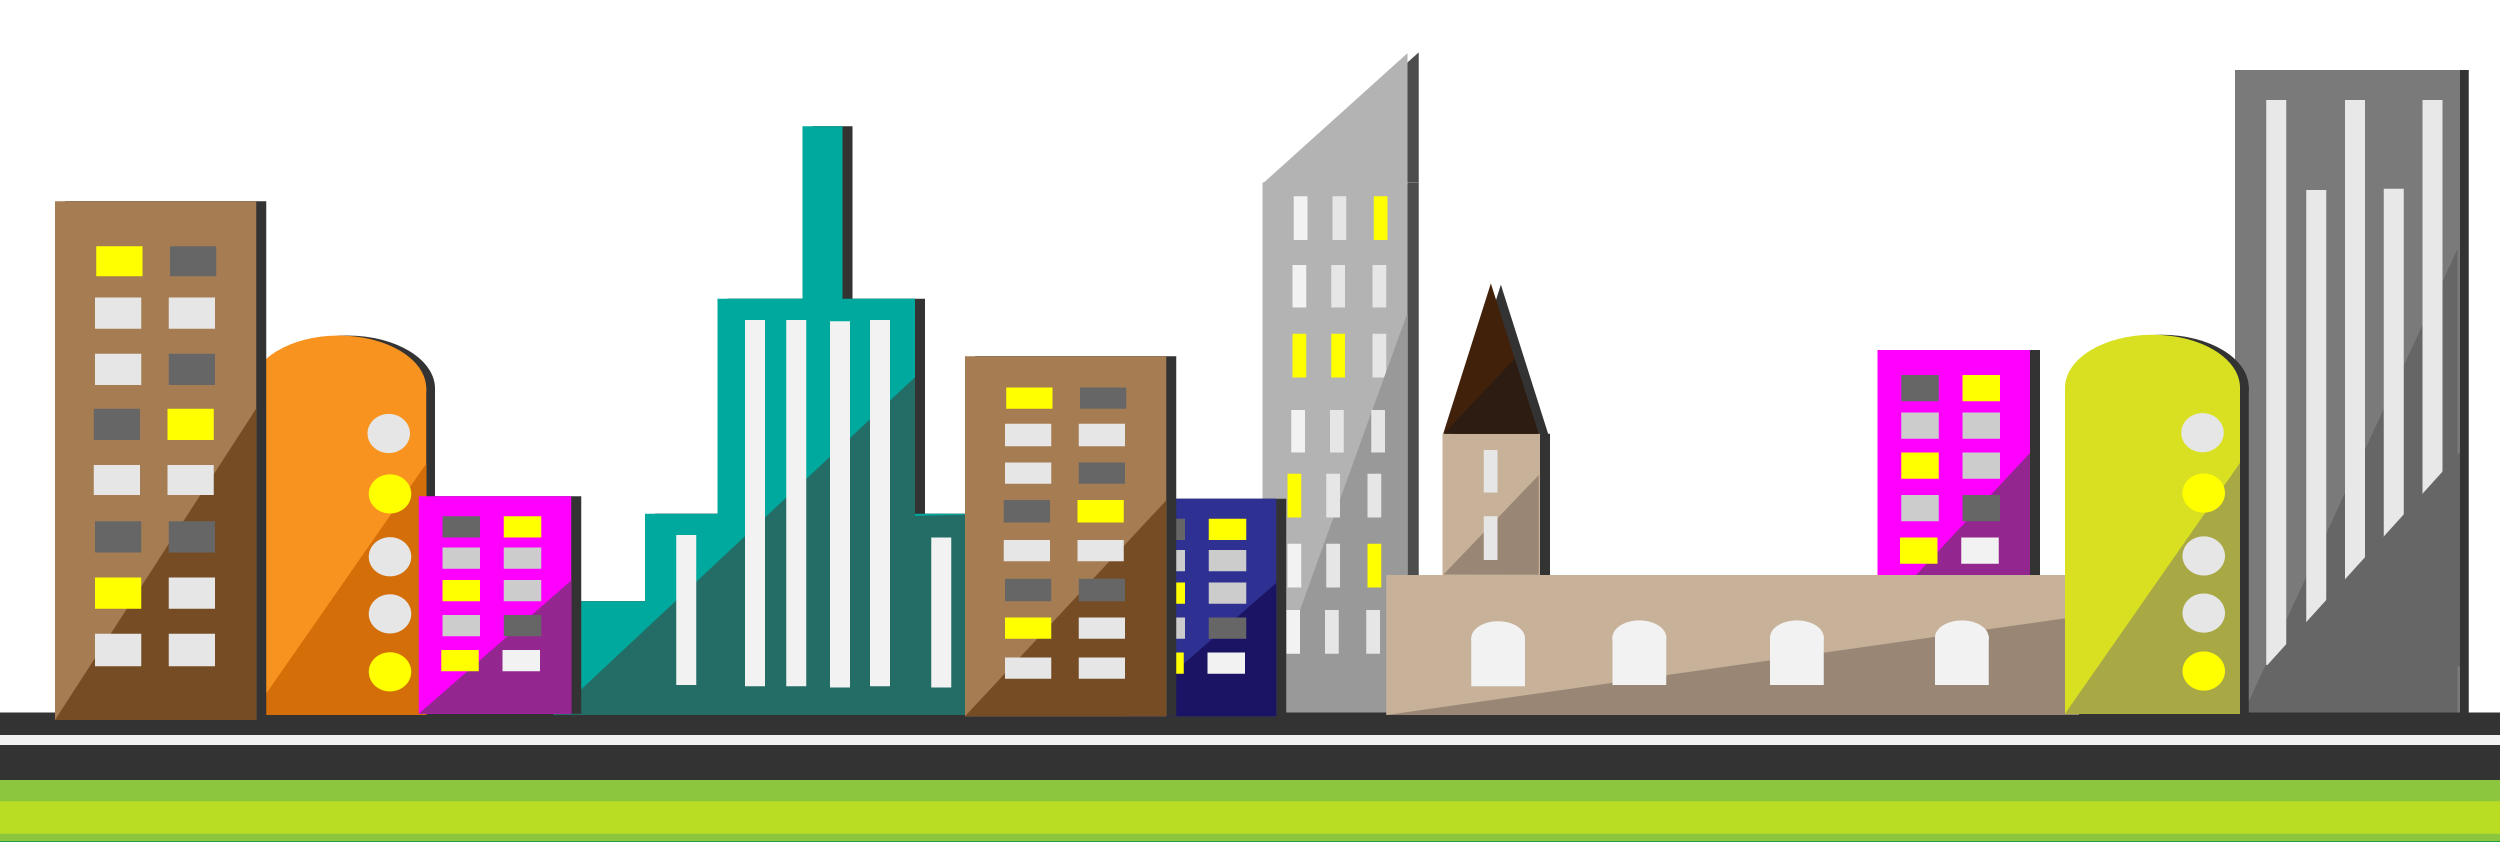
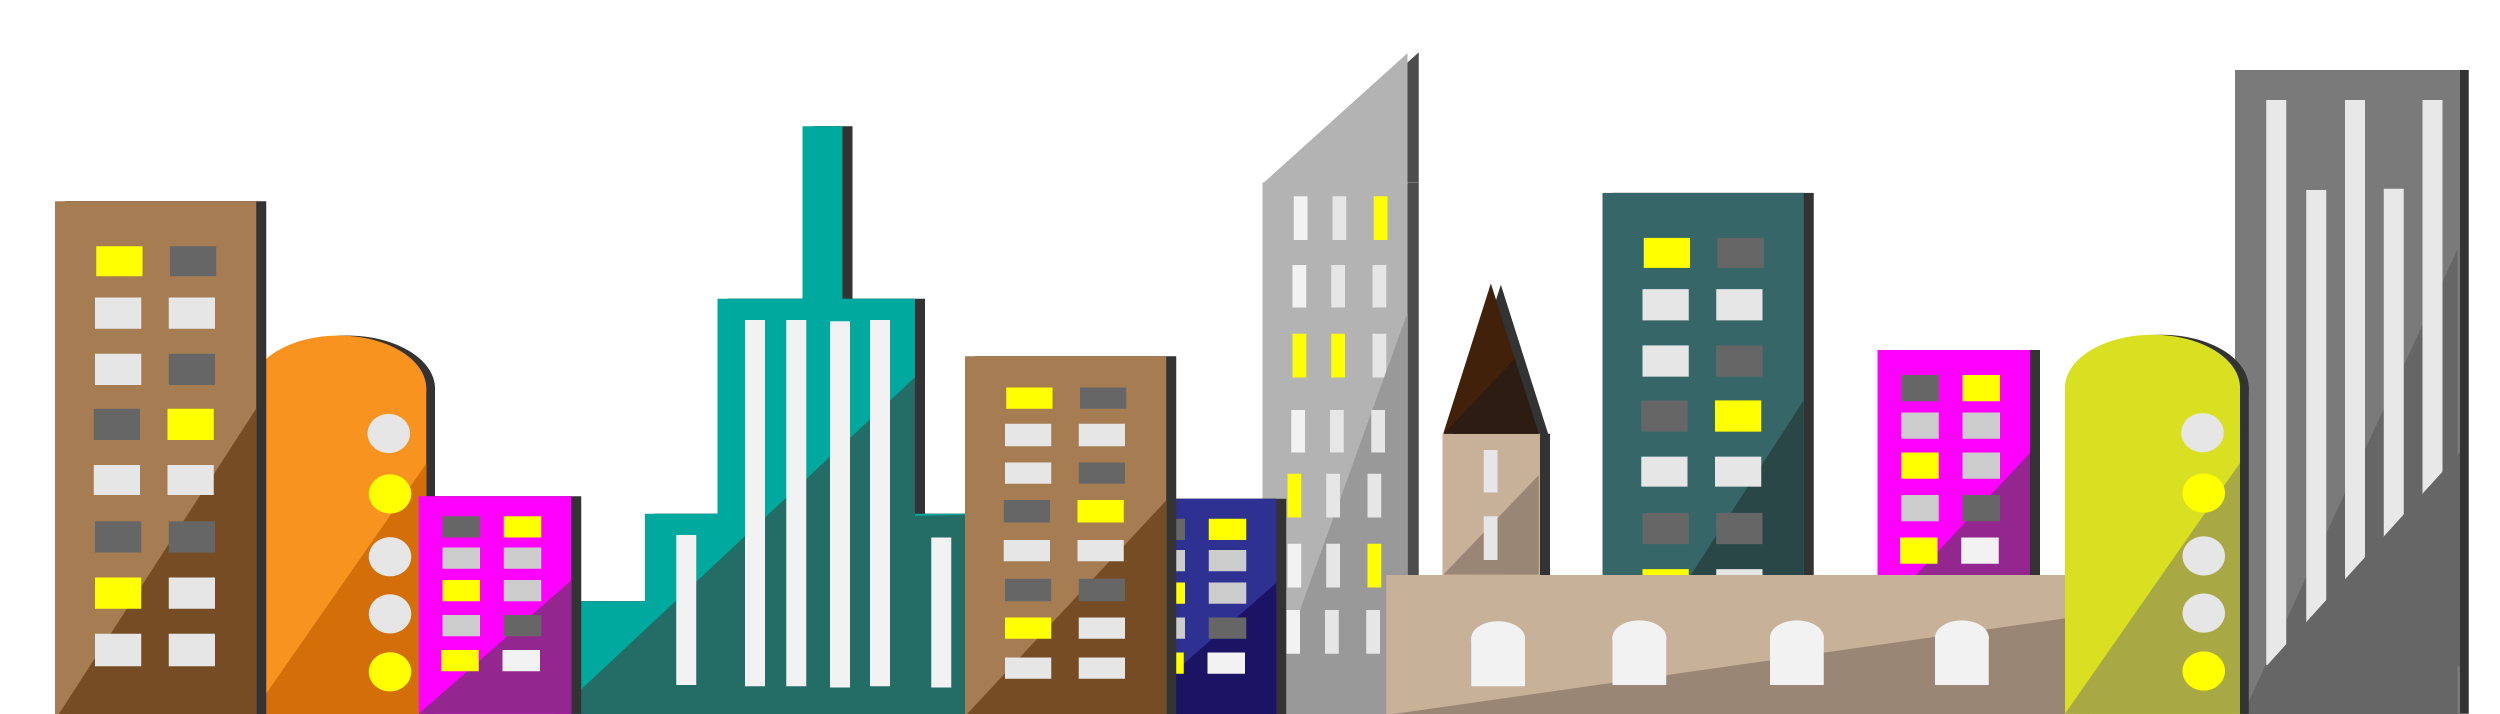
- <svg xmlns="http://www.w3.org/2000/svg" version="1.2" baseProfile="tiny" id="Layer_1" x="0px" y="0px" width="2000px" height="673px" viewBox="0 0 2000 673" xml:space="preserve">
+ <svg xmlns="http://www.w3.org/2000/svg" version="1.1" id="Layer_1" x="0px" y="0px" width="2000px" height="571px" viewBox="0 0 2000 571" enable-background="new 0 0 2000 571" xml:space="preserve">
+   <g>
+     <rect x="1290" y="154.316" fill="#333333" width="161" height="415" />
+     <rect x="1282" y="154.316" fill="#366668" width="161" height="415" />
+     <polygon fill="#294747" points="1282,569.316 1443,569.316 1443,320.083  " />
+     <rect x="1315" y="190.316" fill="#FFFF00" width="37" height="24" />
+     <rect x="1374" y="190.316" fill="#666666" width="37" height="24" />
+     <rect x="1314" y="231.316" fill="#E6E6E6" width="37" height="25" />
+     <rect x="1373" y="231.316" fill="#E6E6E6" width="37" height="25" />
+     <rect x="1314" y="276.316" fill="#E6E6E6" width="37" height="25" />
+     <rect x="1373" y="276.316" fill="#666666" width="37" height="25" />
+     <rect x="1313" y="320.316" fill="#666666" width="37" height="25" />
+     <rect x="1372" y="320.316" fill="#FFFF00" width="37" height="25" />
+     <rect x="1313" y="365.316" fill="#E6E6E6" width="37" height="24" />
+     <rect x="1372" y="365.316" fill="#E6E6E6" width="37" height="24" />
+     <rect x="1314" y="410.316" fill="#666666" width="37" height="25" />
+     <rect x="1373" y="410.316" fill="#666666" width="37" height="25" />
+     <rect x="1314" y="455.316" fill="#FFFF00" width="37" height="25" />
+     <rect x="1373" y="455.316" fill="#E6E6E6" width="37" height="25" />
+     <rect x="1314" y="500.316" fill="#E6E6E6" width="37" height="26" />
+     <rect x="1373" y="500.316" fill="#E6E6E6" width="37" height="26" />
+   </g>
  <g>
    <g>
      <rect x="1019" y="146" fill="#4D4D4D" width="116" height="426" />
      <polygon fill="#4D4D4D" points="1019,146 1135,146 1135,41.848   " />
    </g>
    <g>
      <rect x="1010" y="146" fill="#B3B3B3" width="116" height="425" />
      <polygon fill="#B3B3B3" points="1010,147 1126,147 1126,42.5   " />
    </g>
    <rect x="1035" y="157" fill="#F2F2F2" width="11" height="35" />
    <rect x="1066" y="157" fill="#E6E6E6" width="11" height="35" />
    <rect x="1099" y="157" fill="#FFFF00" width="11" height="35" />
    <rect x="1034" y="212" fill="#F2F2F2" width="11" height="34" />
    <rect x="1065" y="212" fill="#E6E6E6" width="11" height="34" />
    <rect x="1098" y="212" fill="#E6E6E6" width="11" height="34" />
    <rect x="1034" y="267" fill="#FFFF00" width="11" height="35" />
    <rect x="1065" y="267" fill="#FFFF00" width="11" height="35" />
    <rect x="1098" y="267" fill="#E6E6E6" width="11" height="35" />
    <polygon fill="#999999" points="1010,571 1126,571 1126,250.154  " />
    <rect x="1033" y="328" fill="#F2F2F2" width="11" height="34" />
    <rect x="1064" y="328" fill="#E6E6E6" width="11" height="34" />
    <rect x="1097" y="328" fill="#E6E6E6" width="11" height="34" />
    <rect x="1030" y="379" fill="#FFFF00" width="11" height="35" />
    <rect x="1061" y="379" fill="#E6E6E6" width="11" height="35" />
    <rect x="1094" y="379" fill="#E6E6E6" width="11" height="35" />
    <rect x="1030" y="435" fill="#F2F2F2" width="11" height="35" />
    <rect x="1061" y="435" fill="#E6E6E6" width="11" height="35" />
    <rect x="1094" y="435" fill="#FFFF00" width="11" height="35" />
    <rect x="1029" y="488" fill="#F2F2F2" width="11" height="35" />
    <rect x="1060" y="488" fill="#E6E6E6" width="11" height="35" />
    <rect x="1093" y="488" fill="#E6E6E6" width="11" height="35" />
  </g>
  <g>
    <g>
      <rect x="1795" y="56" fill="#333333" width="180" height="515" />
    </g>
    <g>
      <rect x="1788" y="56" fill="#7A7A7A" width="180" height="516" />
      <polygon fill="#666666" points="1794,572 1966,572 1966,199.22   " />
      <rect x="1813" y="80" fill="#E8E8E8" width="16" height="452" />
      <rect x="1845" y="152" fill="#E8E8E8" width="16" height="380" />
      <rect x="1876" y="80" fill="#E8E8E8" width="16" height="451" />
      <rect x="1907" y="151" fill="#E8E8E8" width="16" height="380" />
      <rect x="1938" y="80" fill="#E8E8E8" width="16" height="452" />
      <polygon fill="#666666" points="1813,533 1968,533 1968,361.816   " />
    </g>
  </g>
-   <rect y="570" fill="#333333" width="2000" height="66" />
-   <rect y="588" fill="#F2F2F2" width="2000" height="8" />
-   <rect y="624" fill="#8CC63F" width="2000" height="101" />
-   <rect y="641" fill="#B9DD22" width="2000" height="26" />
-   <rect y="673" fill="#009245" width="2000" height="15" />
-   <rect y="697" fill="#009245" width="2000" height="15" />
  <g>
    <rect x="1510" y="280" fill="#333333" width="122" height="213" />
    <rect x="1502" y="280" fill="#FF00FF" width="122" height="213" />
-     <polygon fill="#93278F" points="1502,493 1624,493 1624,362.313  " />
+     <polygon fill="#93278F" points="1502,493 1624,493 1624,362.312  " />
    <rect x="1521" y="300" fill="#666666" width="30" height="21" />
    <rect x="1570" y="300" fill="#FFFF00" width="30" height="21" />
    <rect x="1521" y="330" fill="#CCCCCC" width="30" height="21" />
    <rect x="1570" y="330" fill="#CCCCCC" width="30" height="21" />
    <rect x="1521" y="362" fill="#FFFF00" width="30" height="21" />
    <rect x="1570" y="362" fill="#CCCCCC" width="30" height="21" />
    <rect x="1521" y="396" fill="#CCCCCC" width="30" height="21" />
    <rect x="1570" y="396" fill="#666666" width="30" height="21" />
    <rect x="1520" y="430" fill="#FFFF00" width="30" height="21" />
    <rect x="1569" y="430" fill="#F2F2F2" width="30" height="21" />
  </g>
  <g>
    <rect x="582" y="239" fill="#333333" width="158" height="177" />
    <rect x="524" y="411" fill="#333333" width="269" height="72" />
    <rect x="451" y="481" fill="#333333" width="405" height="91" />
    <rect x="650" y="101" fill="#333333" width="32" height="144" />
    <rect x="574" y="239" fill="#00A99D" width="158" height="177" />
    <rect x="516" y="411" fill="#00A99D" width="269" height="72" />
    <rect x="443" y="481" fill="#00A99D" width="405" height="91" />
    <rect x="642" y="101" fill="#00A99D" width="32" height="144" />
    <polygon fill="#236D66" points="443,572 848,572 848,481.315 785,482.295 785,411.444 732,412.75 732,301.741  " />
    <rect x="596" y="256" fill="#F2F2F2" width="16" height="293" />
    <rect x="629" y="256" fill="#F2F2F2" width="16" height="293" />
    <rect x="664" y="257" fill="#F2F2F2" width="16" height="293" />
    <rect x="696" y="256" fill="#F2F2F2" width="16" height="293" />
    <rect x="745" y="430" fill="#F2F2F2" width="16" height="120" />
    <rect x="541" y="428" fill="#F2F2F2" width="16" height="120" />
  </g>
  <g>
    <rect x="907" y="399" fill="#333333" width="122" height="174" />
    <rect x="899" y="399" fill="#2E3192" width="122" height="174" />
    <polygon fill="#1B1464" points="899,573 1021,573 1021,466.296  " />
    <rect x="918" y="415" fill="#666666" width="30" height="17" />
    <rect x="967" y="415" fill="#FFFF00" width="30" height="17" />
    <rect x="918" y="440" fill="#CCCCCC" width="30" height="17" />
    <rect x="967" y="440" fill="#CCCCCC" width="30" height="17" />
    <rect x="918" y="466" fill="#FFFF00" width="30" height="17" />
    <rect x="967" y="466" fill="#CCCCCC" width="30" height="17" />
    <rect x="918" y="494" fill="#CCCCCC" width="30" height="17" />
    <rect x="967" y="494" fill="#666666" width="30" height="17" />
    <rect x="917" y="522" fill="#FFFF00" width="30" height="17" />
    <rect x="966" y="522" fill="#F2F2F2" width="30" height="17" />
  </g>
  <g>
    <g>
      <rect x="208" y="310" fill="#333333" width="140" height="262" />
      <ellipse fill="#333333" cx="278" cy="310.883" rx="70" ry="42.445" />
    </g>
    <g>
      <rect x="201" y="310" fill="#F7931E" width="140" height="262" />
      <ellipse fill="#F7931E" cx="271" cy="310.883" rx="70" ry="42.445" />
      <polygon fill="#D36E09" points="201,572 341,572 341,370.959   " />
      <ellipse fill="#E6E6E6" cx="311" cy="346.798" rx="17" ry="15.672" />
      <ellipse fill="#FFFF00" cx="312" cy="395.119" rx="17" ry="15.672" />
      <ellipse fill="#E6E6E6" cx="312" cy="445.4" rx="17" ry="15.672" />
      <ellipse fill="#E6E6E6" cx="312" cy="491.11" rx="17" ry="15.672" />
      <ellipse fill="#FFFF00" cx="312" cy="537.473" rx="17" ry="15.672" />
    </g>
  </g>
  <g>
    <g>
      <rect x="1162" y="347" fill="#333333" width="78" height="113" />
      <polygon fill="#333333" points="1162.561,348 1200.688,227.749 1238.812,348   " />
      <rect x="1117" y="460" fill="#333333" width="554" height="113" />
    </g>
    <g>
      <rect x="1154" y="347" fill="#C7B299" width="78" height="113" />
      <polygon fill="#42210B" points="1154.561,347 1192.688,226.748 1230.812,347   " />
      <rect x="1109" y="460" fill="#C7B299" width="554" height="112" />
      <polygon fill="#998675" points="1109,572 1663,493.069 1663,572   " />
      <polygon fill="#998675" points="1154.748,459.604 1231,380.101 1231,459.767   " />
      <rect x="1187" y="360" fill="#E6E6E6" width="11" height="34" />
      <rect x="1187" y="413" fill="#E6E6E6" width="11" height="35" />
      <g>
        <rect x="1177" y="510" fill="#F2F2F2" width="43" height="39" />
        <ellipse fill="#F2F2F2" cx="1198.5" cy="510.7" rx="21.5" ry="13.713" />
      </g>
      <g>
        <rect x="1290" y="509" fill="#F2F2F2" width="43" height="39" />
        <ellipse fill="#F2F2F2" cx="1311.5" cy="510.047" rx="21.5" ry="13.713" />
      </g>
      <g>
        <rect x="1416" y="509" fill="#F2F2F2" width="43" height="39" />
        <ellipse fill="#F2F2F2" cx="1437.5" cy="510.047" rx="21.5" ry="13.713" />
      </g>
      <g>
        <rect x="1548" y="509" fill="#F2F2F2" width="43" height="39" />
        <ellipse fill="#F2F2F2" cx="1569.5" cy="510.047" rx="21.5" ry="13.713" />
      </g>
      <polygon fill="#2D1C11" points="1155,347 1231,347 1211.75,286.874   " />
    </g>
  </g>
  <g>
    <rect x="780" y="285" fill="#333333" width="161" height="288" />
    <rect x="772" y="285" fill="#A67C52" width="161" height="288" />
    <polygon fill="#754C24" points="772,573 933,573 933,400.298  " />
    <rect x="805" y="310" fill="#FFFF00" width="37" height="17" />
    <rect x="864" y="310" fill="#666666" width="37" height="17" />
    <rect x="804" y="339" fill="#E6E6E6" width="37" height="18" />
    <rect x="863" y="339" fill="#E6E6E6" width="37" height="18" />
    <rect x="804" y="370" fill="#E6E6E6" width="37" height="17" />
    <rect x="863" y="370" fill="#666666" width="37" height="17" />
    <rect x="803" y="400" fill="#666666" width="37" height="18" />
    <rect x="862" y="400" fill="#FFFF00" width="37" height="18" />
    <rect x="803" y="432" fill="#E6E6E6" width="37" height="17" />
    <rect x="862" y="432" fill="#E6E6E6" width="37" height="17" />
    <rect x="804" y="463" fill="#666666" width="37" height="18" />
    <rect x="863" y="463" fill="#666666" width="37" height="18" />
    <rect x="804" y="494" fill="#FFFF00" width="37" height="17" />
    <rect x="863" y="494" fill="#E6E6E6" width="37" height="17" />
    <rect x="804" y="526" fill="#E6E6E6" width="37" height="17" />
    <rect x="863" y="526" fill="#E6E6E6" width="37" height="17" />
  </g>
  <g>
    <rect x="343" y="397" fill="#333333" width="122" height="174" />
    <rect x="335" y="397" fill="#FF00FF" width="122" height="174" />
    <polygon fill="#93278F" points="335,571 457,571 457,464.337  " />
    <rect x="354" y="413" fill="#666666" width="30" height="17" />
    <rect x="403" y="413" fill="#FFFF00" width="30" height="17" />
    <rect x="354" y="438" fill="#CCCCCC" width="30" height="17" />
    <rect x="403" y="438" fill="#CCCCCC" width="30" height="17" />
    <rect x="354" y="464" fill="#FFFF00" width="30" height="17" />
    <rect x="403" y="464" fill="#CCCCCC" width="30" height="17" />
    <rect x="354" y="492" fill="#CCCCCC" width="30" height="17" />
    <rect x="403" y="492" fill="#666666" width="30" height="17" />
    <rect x="353" y="520" fill="#FFFF00" width="30" height="17" />
    <rect x="402" y="520" fill="#F2F2F2" width="30" height="17" />
  </g>
  <g>
    <g>
      <rect x="1659" y="309" fill="#333333" width="140" height="262" />
      <ellipse fill="#333333" cx="1729" cy="310.229" rx="70" ry="42.445" />
    </g>
    <g>
      <rect x="1652" y="309" fill="#D9E021" width="140" height="262" />
      <ellipse fill="#D9E021" cx="1722" cy="310.229" rx="70" ry="42.445" />
      <polygon fill="#A8A845" points="1652,571 1792,571 1792,370.306   " />
      <ellipse fill="#E6E6E6" cx="1762" cy="346.145" rx="17" ry="15.672" />
      <ellipse fill="#FFFF00" cx="1763" cy="394.467" rx="17" ry="15.672" />
      <ellipse fill="#E6E6E6" cx="1763" cy="444.747" rx="17" ry="15.672" />
      <ellipse fill="#E6E6E6" cx="1763" cy="490.457" rx="17" ry="15.672" />
      <ellipse fill="#FFFF00" cx="1763" cy="536.82" rx="17" ry="15.672" />
    </g>
  </g>
  <g>
    <rect x="52" y="161" fill="#333333" width="161" height="415" />
    <rect x="44" y="161" fill="#A67C52" width="161" height="415" />
    <polygon fill="#754C24" points="44,576 205,576 205,326.767  " />
    <rect x="77" y="197" fill="#FFFF00" width="37" height="24" />
    <rect x="136" y="197" fill="#666666" width="37" height="24" />
    <rect x="76" y="238" fill="#E6E6E6" width="37" height="25" />
    <rect x="135" y="238" fill="#E6E6E6" width="37" height="25" />
    <rect x="76" y="283" fill="#E6E6E6" width="37" height="25" />
    <rect x="135" y="283" fill="#666666" width="37" height="25" />
    <rect x="75" y="327" fill="#666666" width="37" height="25" />
    <rect x="134" y="327" fill="#FFFF00" width="37" height="25" />
    <rect x="75" y="372" fill="#E6E6E6" width="37" height="24" />
    <rect x="134" y="372" fill="#E6E6E6" width="37" height="24" />
    <rect x="76" y="417" fill="#666666" width="37" height="25" />
    <rect x="135" y="417" fill="#666666" width="37" height="25" />
    <rect x="76" y="462" fill="#FFFF00" width="37" height="25" />
    <rect x="135" y="462" fill="#E6E6E6" width="37" height="25" />
    <rect x="76" y="507" fill="#E6E6E6" width="37" height="26" />
    <rect x="135" y="507" fill="#E6E6E6" width="37" height="26" />
  </g>
</svg>
